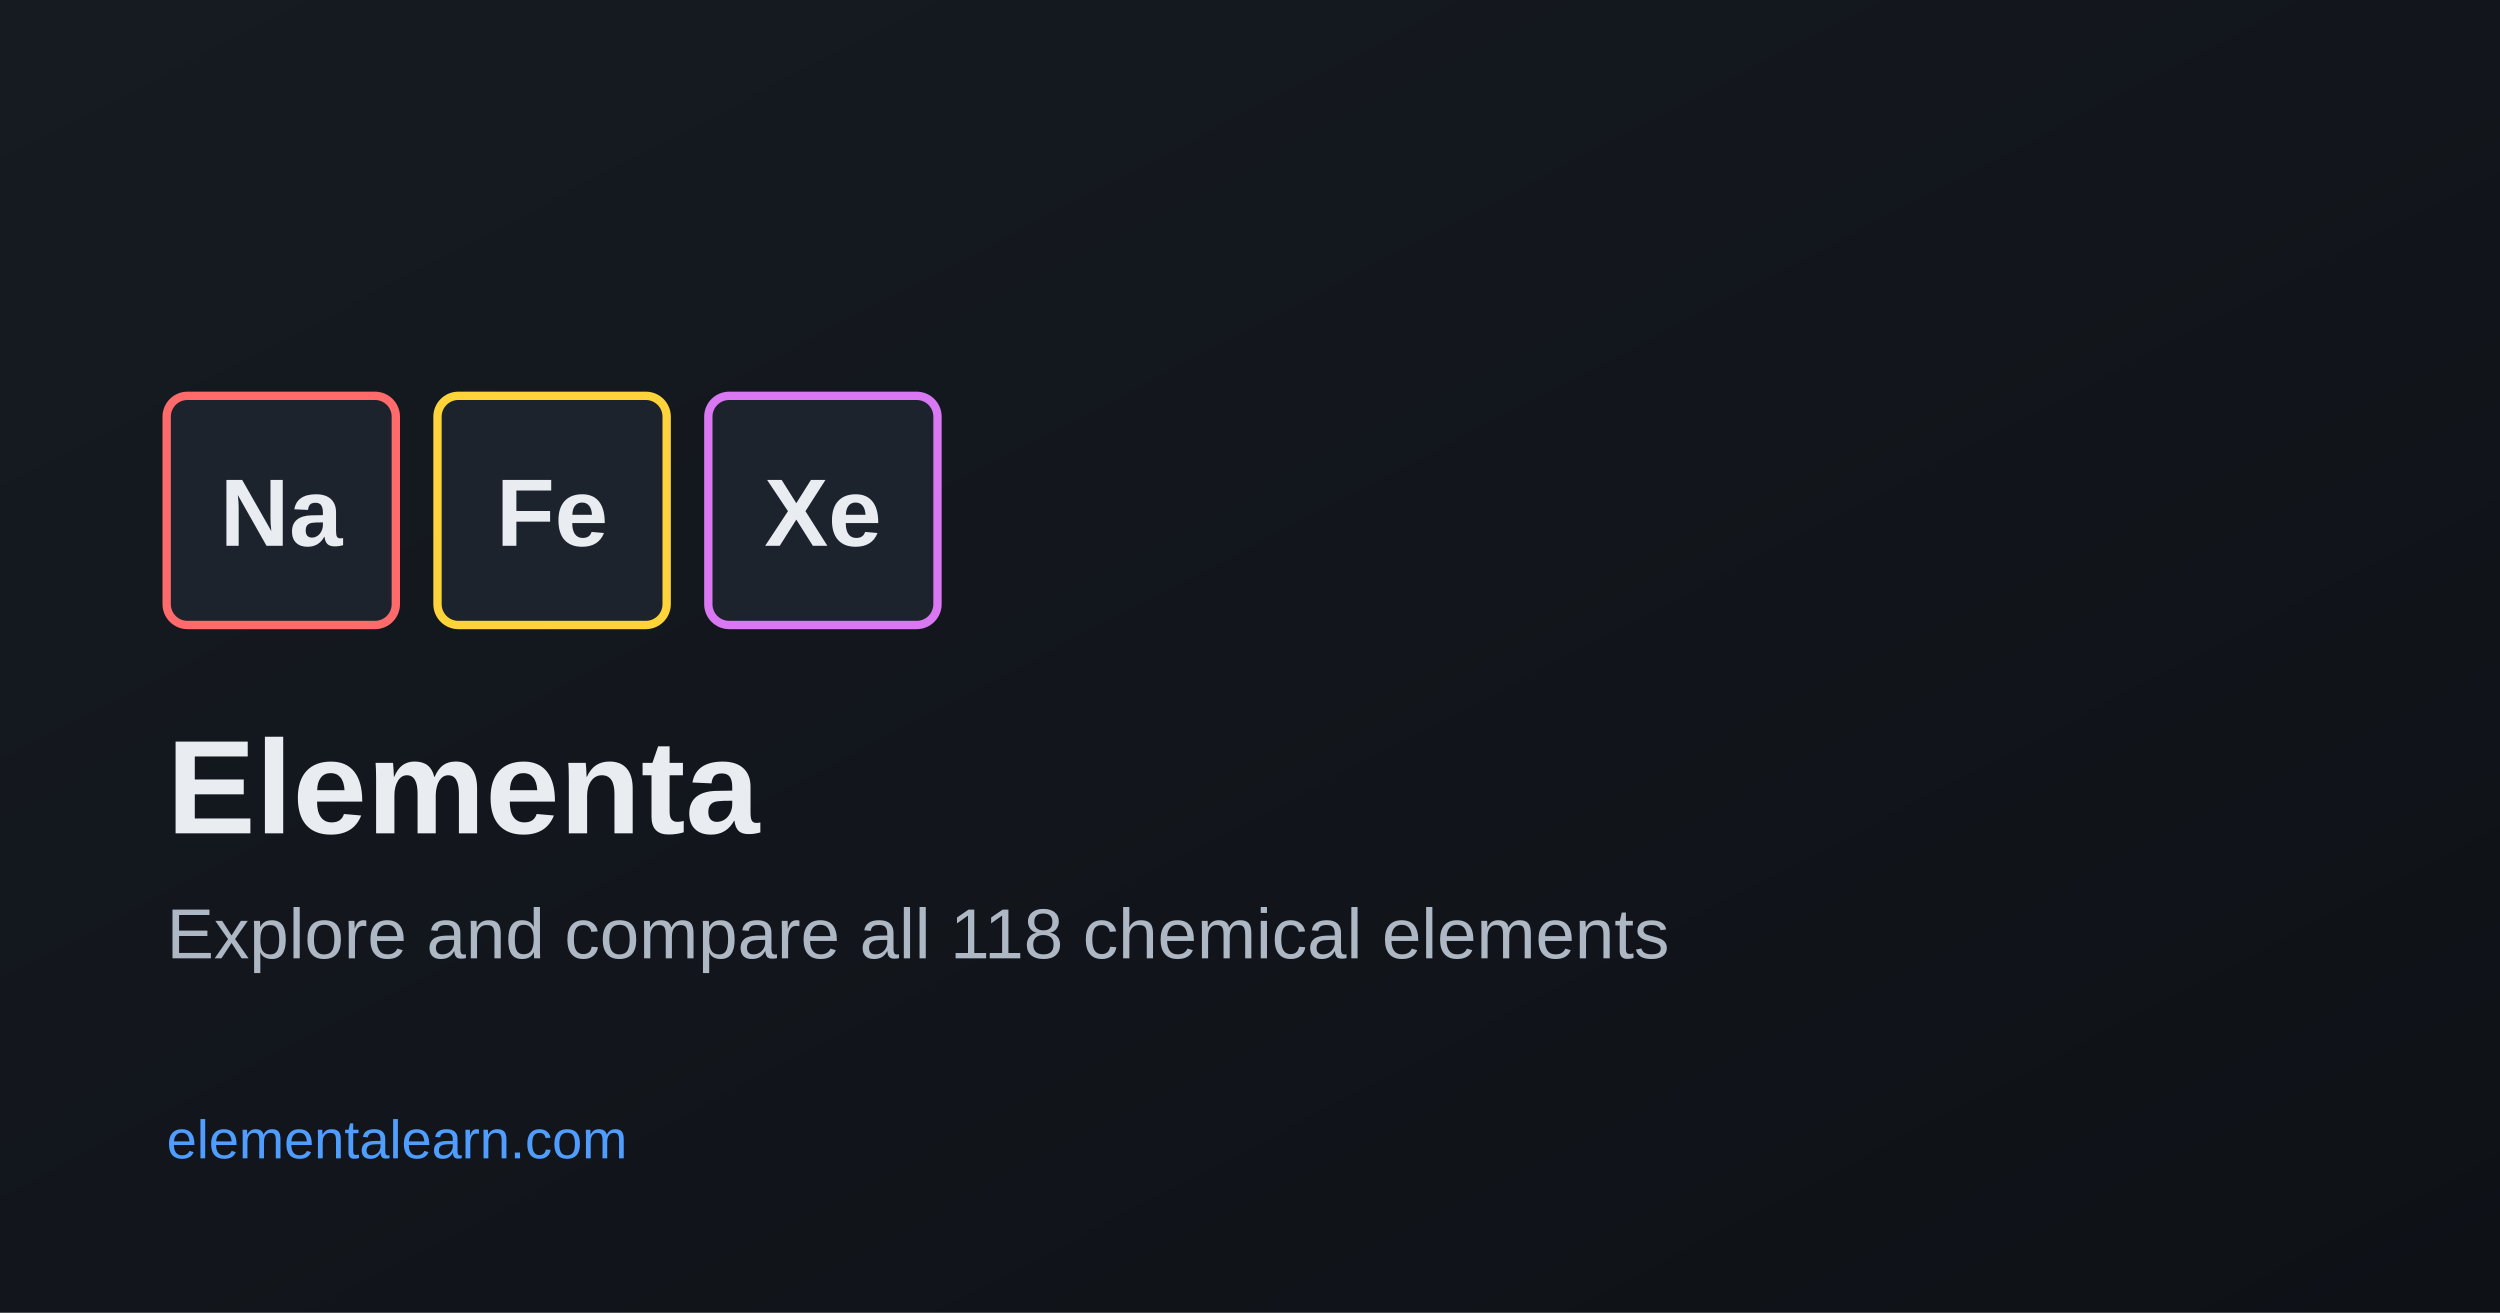
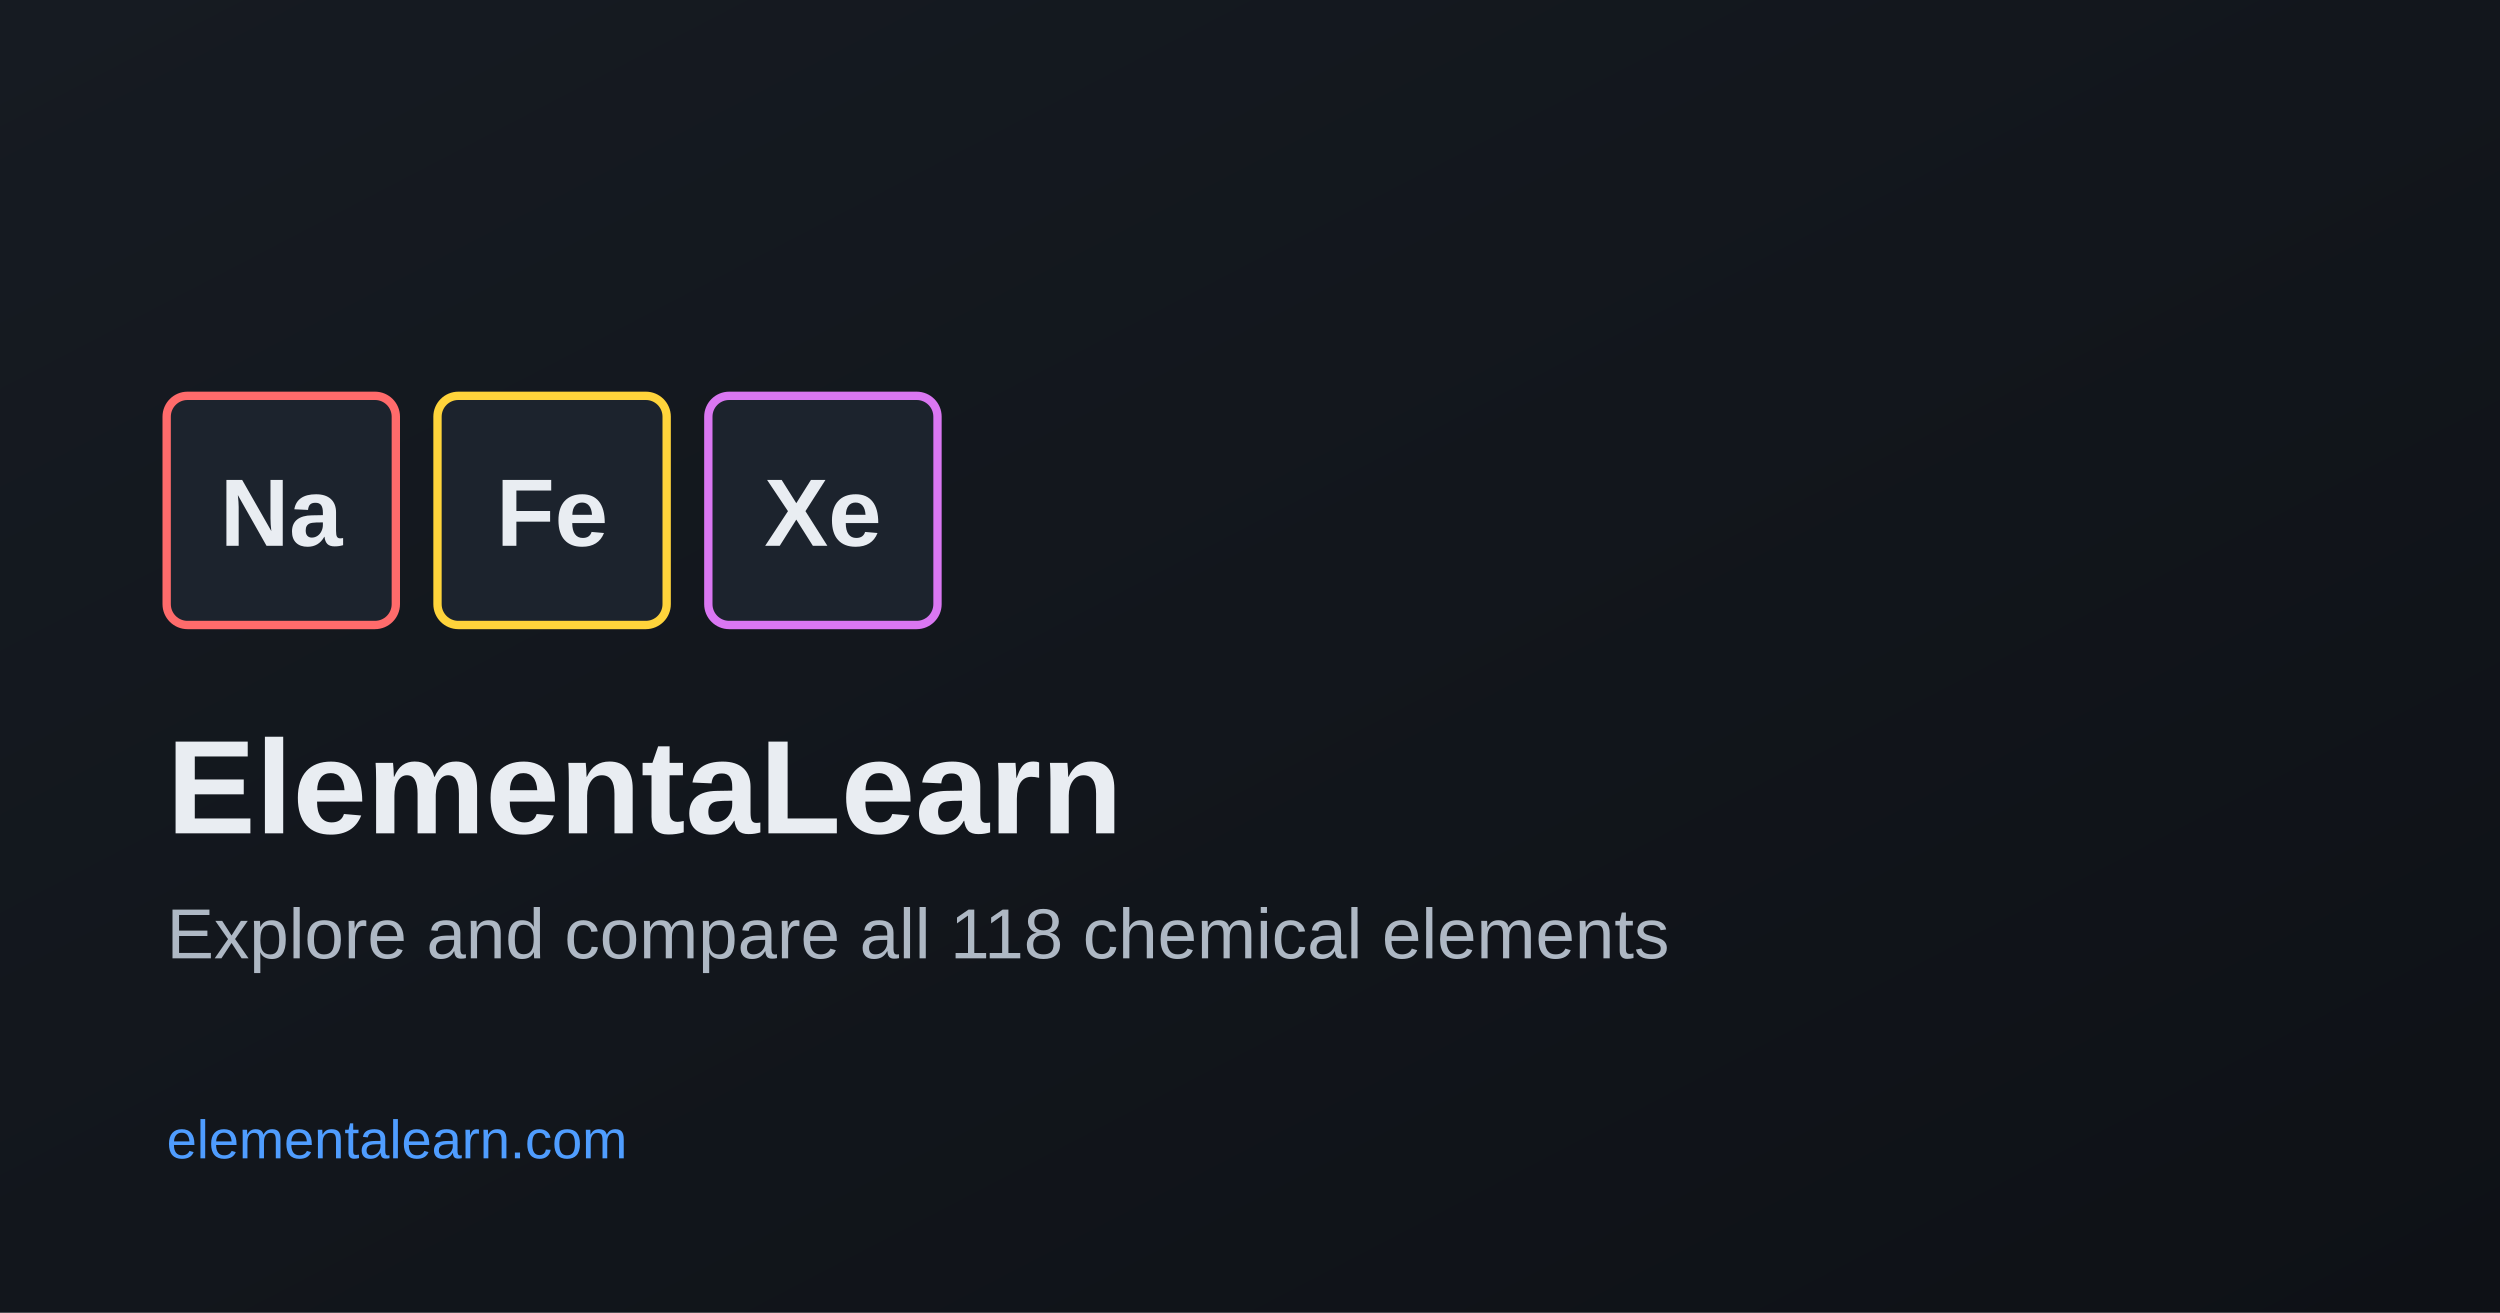
<svg xmlns="http://www.w3.org/2000/svg" viewBox="0 0 1200 630" role="img" aria-label="Interactive Periodic Table">
  <rect width="1200" height="630" fill="#0e1116" />
  <rect width="1200" height="630" fill="url(#g)" />
  <defs>
    <linearGradient id="g" x1="0" y1="0" x2="1" y2="1">
      <stop offset="0" stop-color="#161b22" />
      <stop offset="1" stop-color="#0e1116" />
    </linearGradient>
  </defs>
  <g>
    <rect x="80" y="190" width="110" height="110" rx="10" fill="#1c232d" stroke="#ff6b6b" stroke-width="4" />
    <text x="135" y="262" font-family="Arial, sans-serif" font-size="46" font-weight="700" fill="#e9edf2" text-anchor="middle">Na</text>
    <rect x="210" y="190" width="110" height="110" rx="10" fill="#1c232d" stroke="#ffd43b" stroke-width="4" />
    <text x="265" y="262" font-family="Arial, sans-serif" font-size="46" font-weight="700" fill="#e9edf2" text-anchor="middle">Fe</text>
    <rect x="340" y="190" width="110" height="110" rx="10" fill="#1c232d" stroke="#da77f2" stroke-width="4" />
    <text x="395" y="262" font-family="Arial, sans-serif" font-size="46" font-weight="700" fill="#e9edf2" text-anchor="middle">Xe</text>
  </g>
-   <text x="80" y="400" font-family="Arial, sans-serif" font-size="64" font-weight="700" fill="#e9edf2">Elementa</text>
+   <text x="80" y="400" font-family="Arial, sans-serif" font-size="64" font-weight="700" fill="#e9edf2">ElementaLearn</text>
  <text x="80" y="460" font-family="Arial, sans-serif" font-size="34" fill="#aeb8c4">Explore and compare all 118 chemical elements</text>
  <text x="80" y="556" font-family="Arial, sans-serif" font-size="26" fill="#4f9dff">elementalearn.com</text>
</svg>
